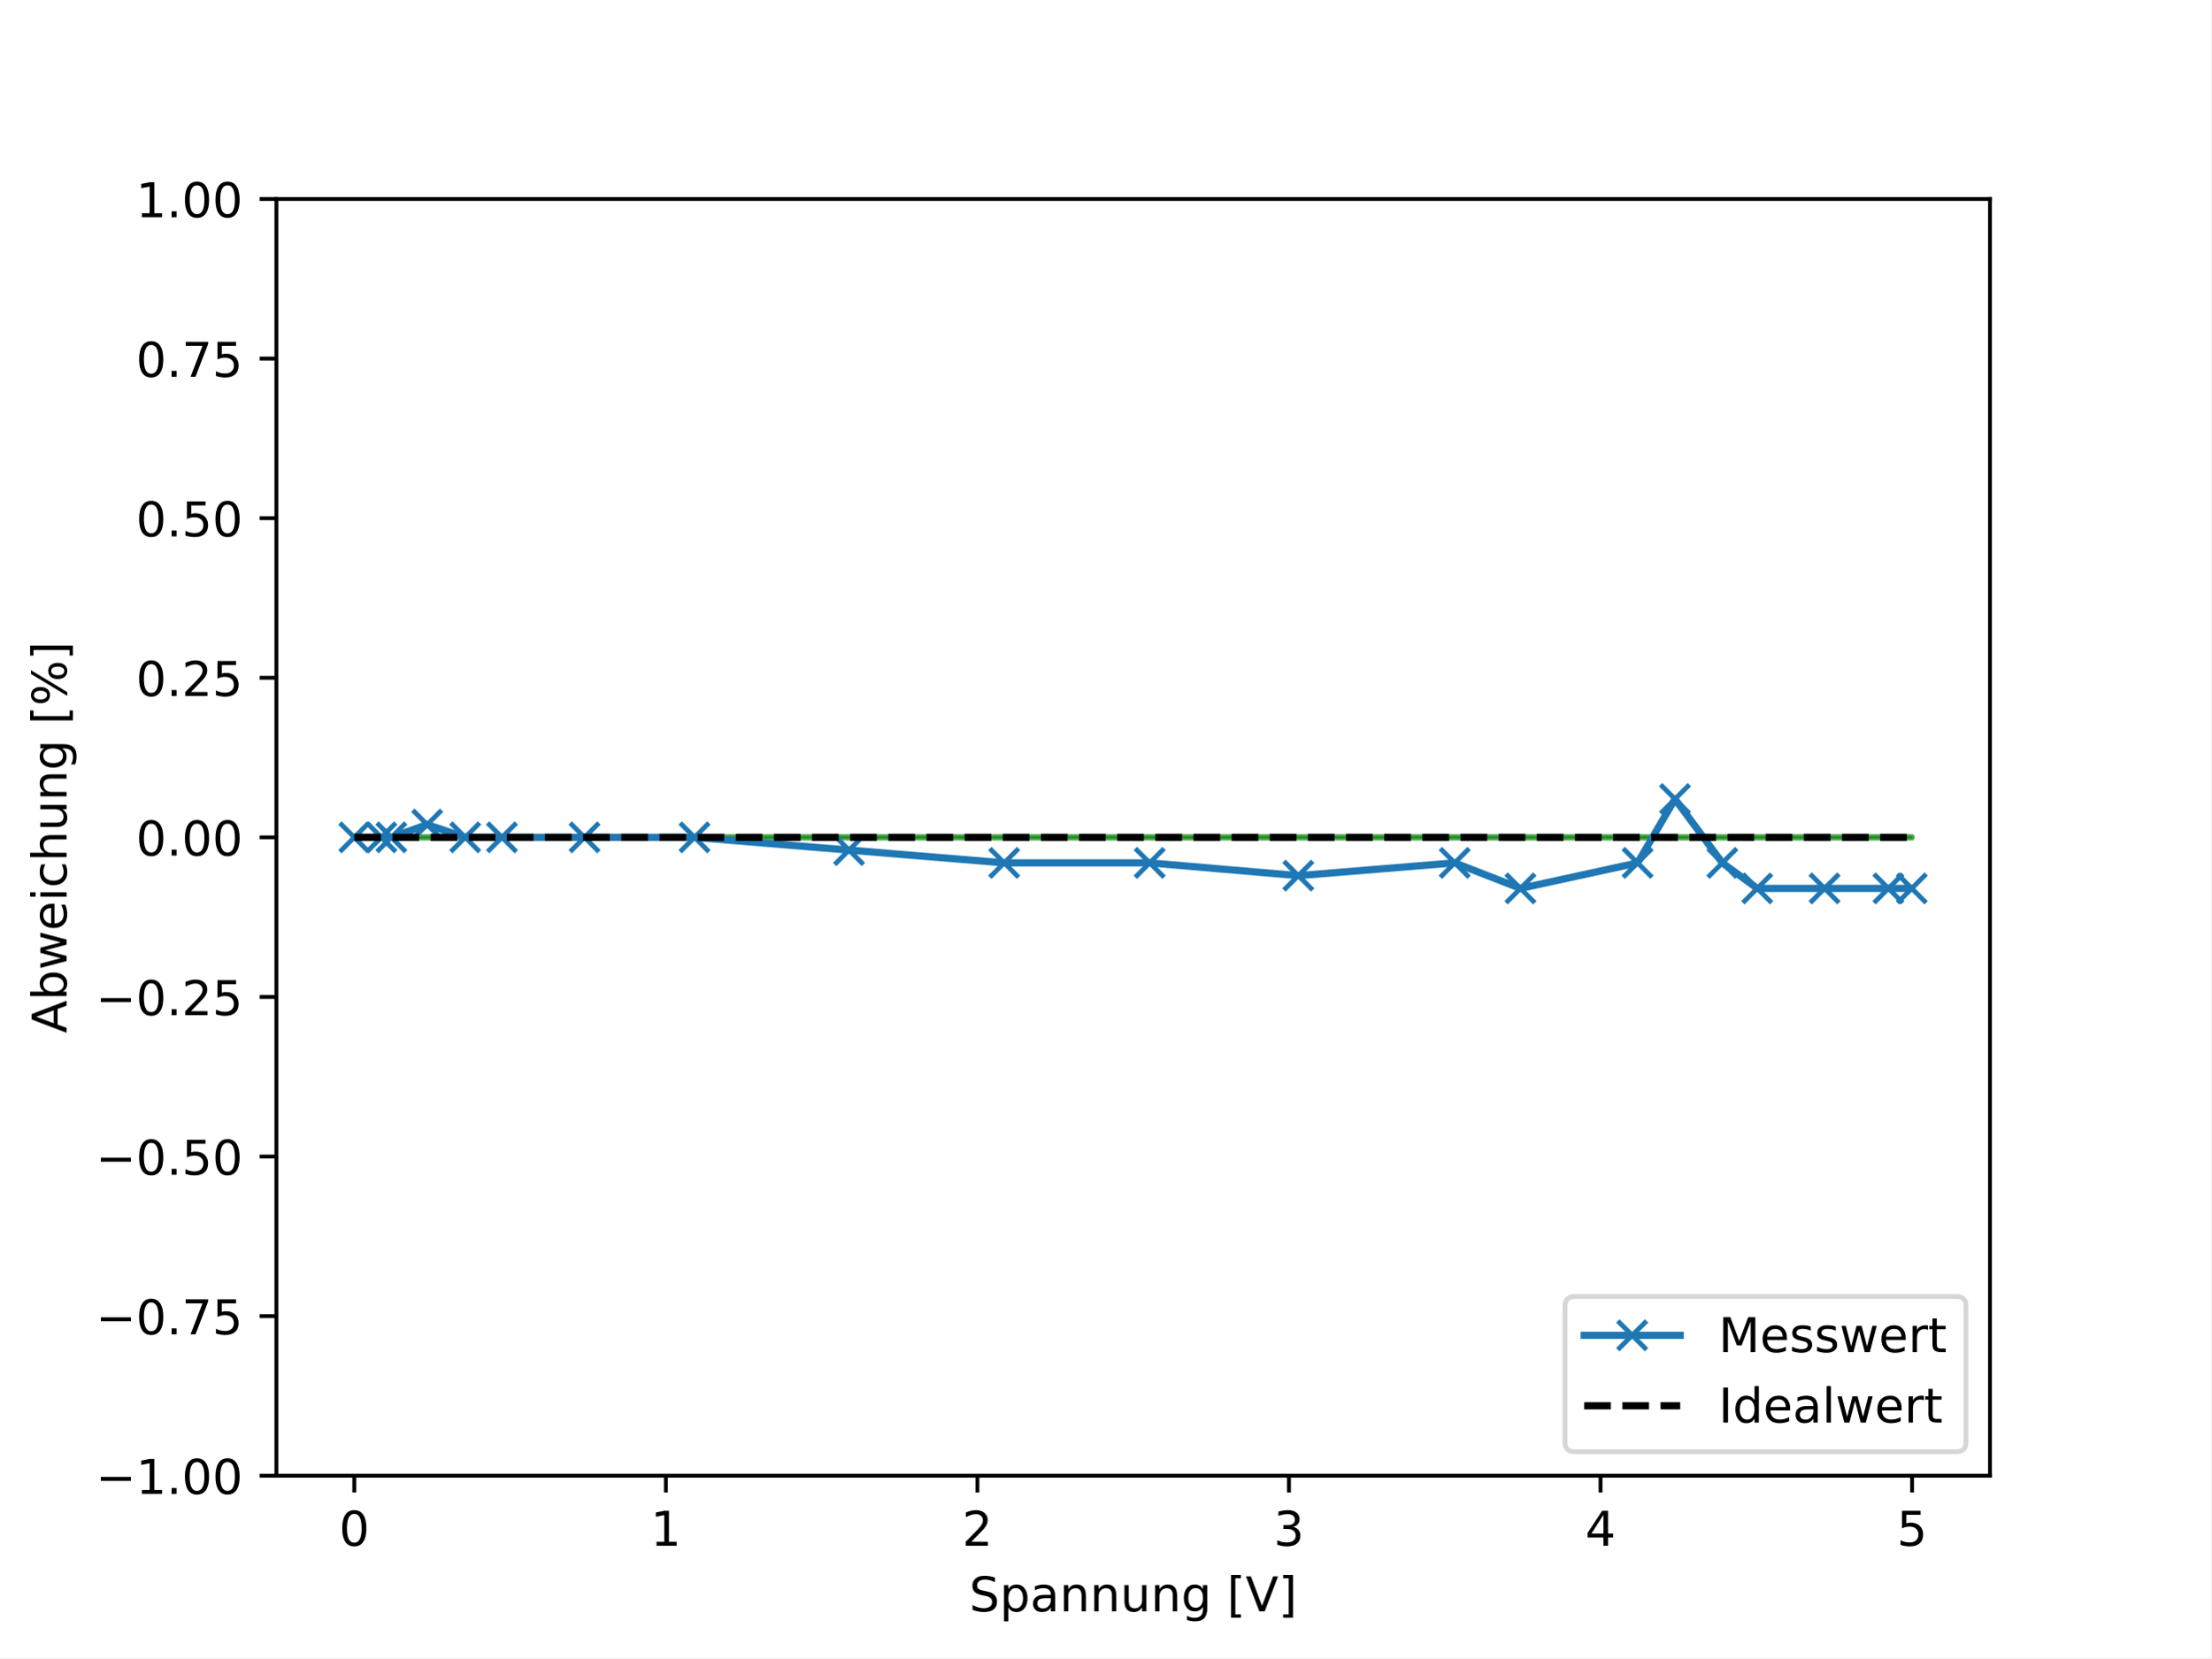
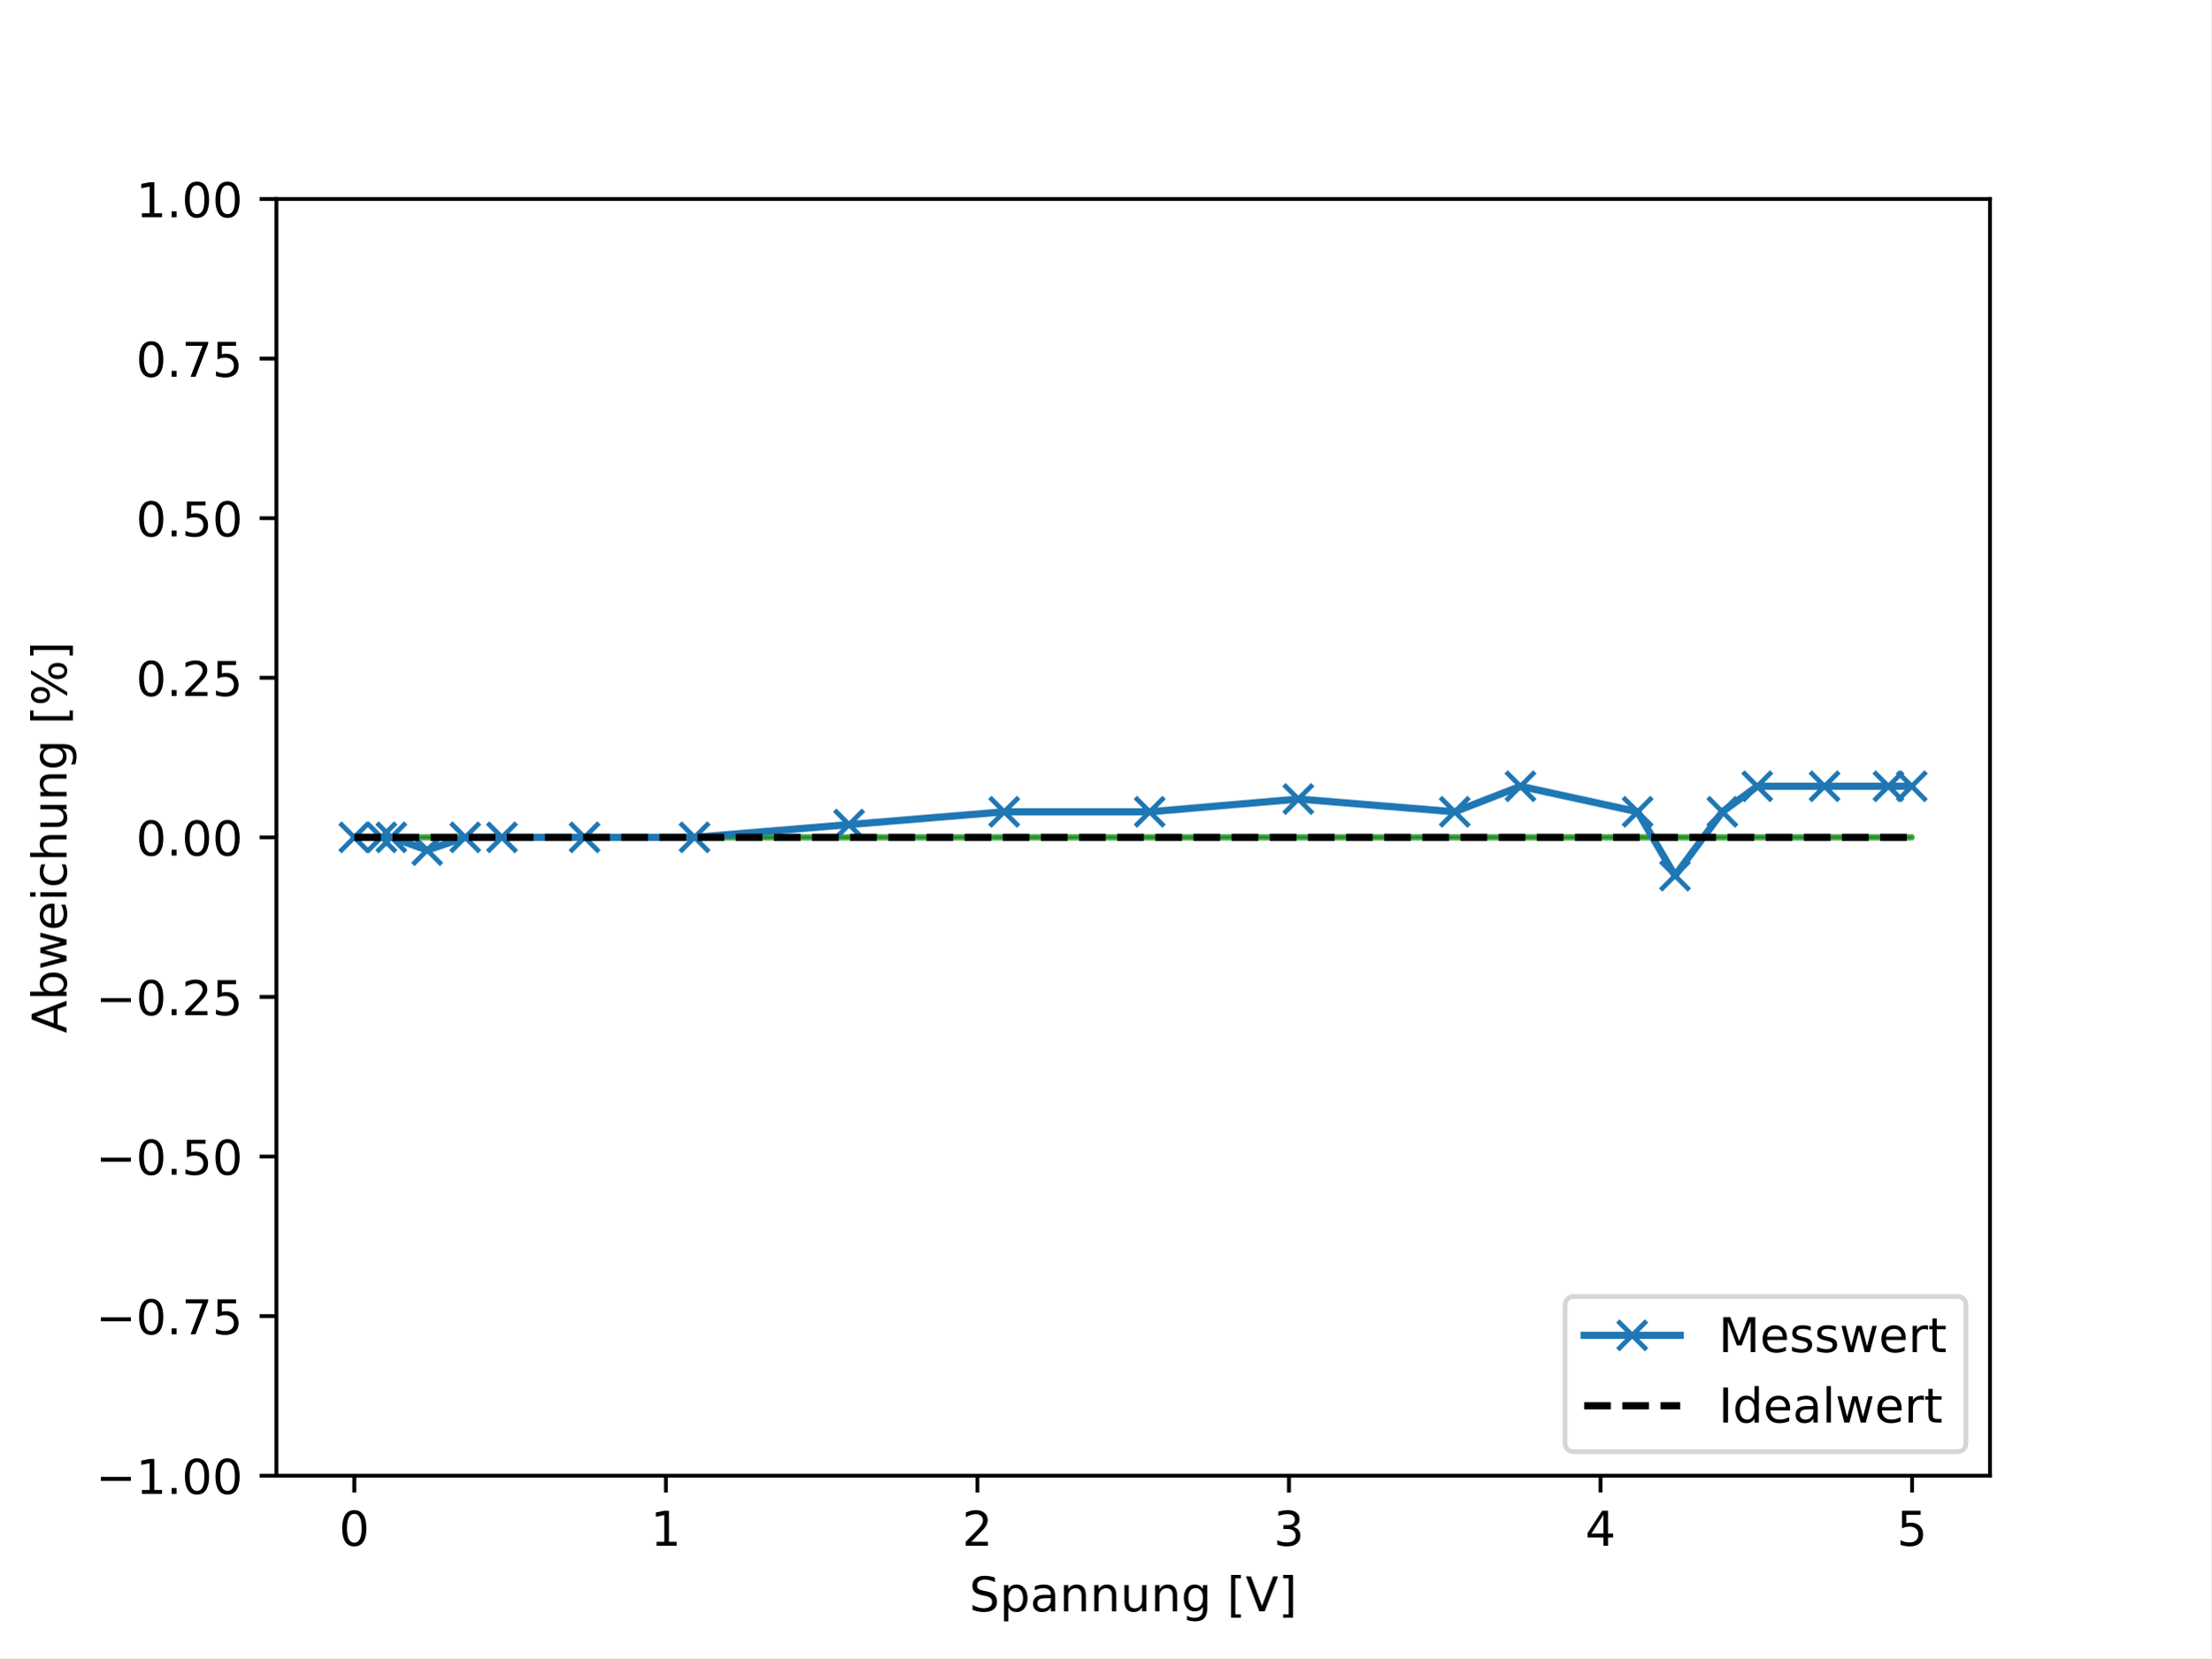
<svg xmlns="http://www.w3.org/2000/svg" xmlns:xlink="http://www.w3.org/1999/xlink" width="460.8pt" height="345.6pt" viewBox="0 0 460.8 345.6" version="1.1">
  <defs>
    <style type="text/css">*{stroke-linejoin: round; stroke-linecap: butt}</style>
  </defs>
  <g id="figure_1">
    <g id="patch_1">
      <path d="M 0 345.6  L 460.8 345.6  L 460.8 0  L 0 0  z " style="fill: #ffffff" />
    </g>
    <g id="axes_1">
      <g id="patch_2">
        <path d="M 57.6 307.584  L 414.72 307.584  L 414.72 41.472  L 57.6 41.472  z " style="fill: #ffffff" />
      </g>
      <g id="PolyCollection_1">
        <defs>
-           <path id="mb6e82b3fe8" d="M 73.833 -171.072  L 73.833 -171.275  L 398.487 -171.275  L 398.487 -171.072  L 398.487 -171.072  L 73.833 -171.072  z " style="stroke: #008000; stroke-opacity: 0.5" />
+           <path id="m72efa98e57" d="M 73.833 -171.072  L 73.833 -171.275  L 398.487 -171.275  L 398.487 -171.072  L 398.487 -171.072  L 73.833 -171.072  z " style="stroke: #008000; stroke-opacity: 0.5" />
        </defs>
-         <g clip-path="url(#p90b2e9c6c9)">
-           <use xlink:href="#mb6e82b3fe8" x="0" y="345.6" style="fill: #008000; fill-opacity: 0.5; stroke: #008000; stroke-opacity: 0.5" />
+         <g clip-path="url(#p1d4c7620a9)">
+           <use xlink:href="#m72efa98e57" x="0" y="345.6" style="fill: #008000; fill-opacity: 0.5; stroke: #008000; stroke-opacity: 0.5" />
        </g>
      </g>
      <g id="PolyCollection_2">
        <defs>
-           <path id="mcb077618d4" d="M 73.833 -171.072  L 73.833 -170.869  L 398.487 -170.869  L 398.487 -171.072  L 398.487 -171.072  L 73.833 -171.072  z " style="stroke: #008000; stroke-opacity: 0.5" />
+           <path id="mf6f8e513fd" d="M 73.833 -171.072  L 73.833 -170.869  L 398.487 -170.869  L 398.487 -171.072  L 398.487 -171.072  L 73.833 -171.072  z " style="stroke: #008000; stroke-opacity: 0.5" />
        </defs>
-         <g clip-path="url(#p90b2e9c6c9)">
-           <use xlink:href="#mcb077618d4" x="0" y="345.6" style="fill: #008000; fill-opacity: 0.5; stroke: #008000; stroke-opacity: 0.5" />
+         <g clip-path="url(#p1d4c7620a9)">
+           <use xlink:href="#mf6f8e513fd" x="0" y="345.6" style="fill: #008000; fill-opacity: 0.5; stroke: #008000; stroke-opacity: 0.5" />
        </g>
      </g>
      <g id="matplotlib.axis_1">
        <g id="xtick_1">
          <g id="line2d_1">
            <defs>
-               <path id="mae6d5bcc64" d="M 0 0  L 0 3.5  " style="stroke: #000000; stroke-width: 0.8" />
-             </defs>
-             <g>
-               <use xlink:href="#mae6d5bcc64" x="73.833" y="307.584" style="stroke: #000000; stroke-width: 0.8" />
+               <path id="mccbf62de20" d="M 0 0  L 0 3.5  " style="stroke: #000000; stroke-width: 0.8" />
+             </defs>
+             <g>
+               <use xlink:href="#mccbf62de20" x="73.833" y="307.584" style="stroke: #000000; stroke-width: 0.8" />
            </g>
          </g>
          <g id="text_1">
            <g transform="translate(70.65148 322.1824) scale(0.1 -0.1)">
              <defs>
                <path id="DejaVuSans-30" d="M 2034 4250  Q 1547 4250 1301 3770  Q 1056 3291 1056 2328  Q 1056 1369 1301 889  Q 1547 409 2034 409  Q 2525 409 2770 889  Q 3016 1369 3016 2328  Q 3016 3291 2770 3770  Q 2525 4250 2034 4250  z M 2034 4750  Q 2819 4750 3233 4129  Q 3647 3509 3647 2328  Q 3647 1150 3233 529  Q 2819 -91 2034 -91  Q 1250 -91 836 529  Q 422 1150 422 2328  Q 422 3509 836 4129  Q 1250 4750 2034 4750  z " transform="scale(0.015625)" />
              </defs>
              <use xlink:href="#DejaVuSans-30" />
            </g>
          </g>
        </g>
        <g id="xtick_2">
          <g id="line2d_2">
            <g>
-               <use xlink:href="#mae6d5bcc64" x="138.764" y="307.584" style="stroke: #000000; stroke-width: 0.8" />
+               <use xlink:href="#mccbf62de20" x="138.764" y="307.584" style="stroke: #000000; stroke-width: 0.8" />
            </g>
          </g>
          <g id="text_2">
            <g transform="translate(135.5824 322.1824) scale(0.1 -0.1)">
              <defs>
                <path id="DejaVuSans-31" d="M 794 531  L 1825 531  L 1825 4091  L 703 3866  L 703 4441  L 1819 4666  L 2450 4666  L 2450 531  L 3481 531  L 3481 0  L 794 0  L 794 531  z " transform="scale(0.015625)" />
              </defs>
              <use xlink:href="#DejaVuSans-31" />
            </g>
          </g>
        </g>
        <g id="xtick_3">
          <g id="line2d_3">
            <g>
-               <use xlink:href="#mae6d5bcc64" x="203.695" y="307.584" style="stroke: #000000; stroke-width: 0.8" />
+               <use xlink:href="#mccbf62de20" x="203.695" y="307.584" style="stroke: #000000; stroke-width: 0.8" />
            </g>
          </g>
          <g id="text_3">
            <g transform="translate(200.5133 322.1824) scale(0.1 -0.1)">
              <defs>
                <path id="DejaVuSans-32" d="M 1228 531  L 3431 531  L 3431 0  L 469 0  L 469 531  Q 828 903 1448 1529  Q 2069 2156 2228 2338  Q 2531 2678 2651 2914  Q 2772 3150 2772 3378  Q 2772 3750 2511 3984  Q 2250 4219 1831 4219  Q 1534 4219 1204 4116  Q 875 4013 500 3803  L 500 4441  Q 881 4594 1212 4672  Q 1544 4750 1819 4750  Q 2544 4750 2975 4387  Q 3406 4025 3406 3419  Q 3406 3131 3298 2873  Q 3191 2616 2906 2266  Q 2828 2175 2409 1742  Q 1991 1309 1228 531  z " transform="scale(0.015625)" />
              </defs>
              <use xlink:href="#DejaVuSans-32" />
            </g>
          </g>
        </g>
        <g id="xtick_4">
          <g id="line2d_4">
            <g>
-               <use xlink:href="#mae6d5bcc64" x="268.625" y="307.584" style="stroke: #000000; stroke-width: 0.8" />
+               <use xlink:href="#mccbf62de20" x="268.625" y="307.584" style="stroke: #000000; stroke-width: 0.8" />
            </g>
          </g>
          <g id="text_4">
            <g transform="translate(265.4442 322.1824) scale(0.1 -0.1)">
              <defs>
                <path id="DejaVuSans-33" d="M 2597 2516  Q 3050 2419 3304 2112  Q 3559 1806 3559 1356  Q 3559 666 3084 287  Q 2609 -91 1734 -91  Q 1441 -91 1130 -33  Q 819 25 488 141  L 488 750  Q 750 597 1062 519  Q 1375 441 1716 441  Q 2309 441 2620 675  Q 2931 909 2931 1356  Q 2931 1769 2642 2001  Q 2353 2234 1838 2234  L 1294 2234  L 1294 2753  L 1863 2753  Q 2328 2753 2575 2939  Q 2822 3125 2822 3475  Q 2822 3834 2567 4026  Q 2313 4219 1838 4219  Q 1578 4219 1281 4162  Q 984 4106 628 3988  L 628 4550  Q 988 4650 1302 4700  Q 1616 4750 1894 4750  Q 2613 4750 3031 4423  Q 3450 4097 3450 3541  Q 3450 3153 3228 2886  Q 3006 2619 2597 2516  z " transform="scale(0.015625)" />
              </defs>
              <use xlink:href="#DejaVuSans-33" />
            </g>
          </g>
        </g>
        <g id="xtick_5">
          <g id="line2d_5">
            <g>
-               <use xlink:href="#mae6d5bcc64" x="333.556" y="307.584" style="stroke: #000000; stroke-width: 0.8" />
+               <use xlink:href="#mccbf62de20" x="333.556" y="307.584" style="stroke: #000000; stroke-width: 0.8" />
            </g>
          </g>
          <g id="text_5">
            <g transform="translate(330.3751 322.1824) scale(0.1 -0.1)">
              <defs>
                <path id="DejaVuSans-34" d="M 2419 4116  L 825 1625  L 2419 1625  L 2419 4116  z M 2253 4666  L 3047 4666  L 3047 1625  L 3713 1625  L 3713 1100  L 3047 1100  L 3047 0  L 2419 0  L 2419 1100  L 313 1100  L 313 1709  L 2253 4666  z " transform="scale(0.015625)" />
              </defs>
              <use xlink:href="#DejaVuSans-34" />
            </g>
          </g>
        </g>
        <g id="xtick_6">
          <g id="line2d_6">
            <g>
-               <use xlink:href="#mae6d5bcc64" x="398.487" y="307.584" style="stroke: #000000; stroke-width: 0.8" />
+               <use xlink:href="#mccbf62de20" x="398.487" y="307.584" style="stroke: #000000; stroke-width: 0.8" />
            </g>
          </g>
          <g id="text_6">
            <g transform="translate(395.306 322.1824) scale(0.1 -0.1)">
              <defs>
                <path id="DejaVuSans-35" d="M 691 4666  L 3169 4666  L 3169 4134  L 1269 4134  L 1269 2991  Q 1406 3038 1543 3061  Q 1681 3084 1819 3084  Q 2600 3084 3056 2656  Q 3513 2228 3513 1497  Q 3513 744 3044 326  Q 2575 -91 1722 -91  Q 1428 -91 1123 -41  Q 819 9 494 109  L 494 744  Q 775 591 1075 516  Q 1375 441 1709 441  Q 2250 441 2565 725  Q 2881 1009 2881 1497  Q 2881 1984 2565 2268  Q 2250 2553 1709 2553  Q 1456 2553 1204 2497  Q 953 2441 691 2322  L 691 4666  z " transform="scale(0.015625)" />
              </defs>
              <use xlink:href="#DejaVuSans-35" />
            </g>
          </g>
        </g>
        <g id="text_7">
          <g transform="translate(201.9873 335.8606) scale(0.1 -0.1)">
            <defs>
              <path id="DejaVuSans-53" d="M 3425 4513  L 3425 3897  Q 3066 4069 2747 4153  Q 2428 4238 2131 4238  Q 1616 4238 1336 4038  Q 1056 3838 1056 3469  Q 1056 3159 1242 3001  Q 1428 2844 1947 2747  L 2328 2669  Q 3034 2534 3370 2195  Q 3706 1856 3706 1288  Q 3706 609 3251 259  Q 2797 -91 1919 -91  Q 1588 -91 1214 -16  Q 841 59 441 206  L 441 856  Q 825 641 1194 531  Q 1563 422 1919 422  Q 2459 422 2753 634  Q 3047 847 3047 1241  Q 3047 1584 2836 1778  Q 2625 1972 2144 2069  L 1759 2144  Q 1053 2284 737 2584  Q 422 2884 422 3419  Q 422 4038 858 4394  Q 1294 4750 2059 4750  Q 2388 4750 2728 4690  Q 3069 4631 3425 4513  z " transform="scale(0.015625)" />
              <path id="DejaVuSans-70" d="M 1159 525  L 1159 -1331  L 581 -1331  L 581 3500  L 1159 3500  L 1159 2969  Q 1341 3281 1617 3432  Q 1894 3584 2278 3584  Q 2916 3584 3314 3078  Q 3713 2572 3713 1747  Q 3713 922 3314 415  Q 2916 -91 2278 -91  Q 1894 -91 1617 61  Q 1341 213 1159 525  z M 3116 1747  Q 3116 2381 2855 2742  Q 2594 3103 2138 3103  Q 1681 3103 1420 2742  Q 1159 2381 1159 1747  Q 1159 1113 1420 752  Q 1681 391 2138 391  Q 2594 391 2855 752  Q 3116 1113 3116 1747  z " transform="scale(0.015625)" />
              <path id="DejaVuSans-61" d="M 2194 1759  Q 1497 1759 1228 1600  Q 959 1441 959 1056  Q 959 750 1161 570  Q 1363 391 1709 391  Q 2188 391 2477 730  Q 2766 1069 2766 1631  L 2766 1759  L 2194 1759  z M 3341 1997  L 3341 0  L 2766 0  L 2766 531  Q 2569 213 2275 61  Q 1981 -91 1556 -91  Q 1019 -91 701 211  Q 384 513 384 1019  Q 384 1609 779 1909  Q 1175 2209 1959 2209  L 2766 2209  L 2766 2266  Q 2766 2663 2505 2880  Q 2244 3097 1772 3097  Q 1472 3097 1187 3025  Q 903 2953 641 2809  L 641 3341  Q 956 3463 1253 3523  Q 1550 3584 1831 3584  Q 2591 3584 2966 3190  Q 3341 2797 3341 1997  z " transform="scale(0.015625)" />
              <path id="DejaVuSans-6e" d="M 3513 2113  L 3513 0  L 2938 0  L 2938 2094  Q 2938 2591 2744 2837  Q 2550 3084 2163 3084  Q 1697 3084 1428 2787  Q 1159 2491 1159 1978  L 1159 0  L 581 0  L 581 3500  L 1159 3500  L 1159 2956  Q 1366 3272 1645 3428  Q 1925 3584 2291 3584  Q 2894 3584 3203 3211  Q 3513 2838 3513 2113  z " transform="scale(0.015625)" />
              <path id="DejaVuSans-75" d="M 544 1381  L 544 3500  L 1119 3500  L 1119 1403  Q 1119 906 1312 657  Q 1506 409 1894 409  Q 2359 409 2629 706  Q 2900 1003 2900 1516  L 2900 3500  L 3475 3500  L 3475 0  L 2900 0  L 2900 538  Q 2691 219 2414 64  Q 2138 -91 1772 -91  Q 1169 -91 856 284  Q 544 659 544 1381  z M 1991 3584  L 1991 3584  z " transform="scale(0.015625)" />
              <path id="DejaVuSans-67" d="M 2906 1791  Q 2906 2416 2648 2759  Q 2391 3103 1925 3103  Q 1463 3103 1205 2759  Q 947 2416 947 1791  Q 947 1169 1205 825  Q 1463 481 1925 481  Q 2391 481 2648 825  Q 2906 1169 2906 1791  z M 3481 434  Q 3481 -459 3084 -895  Q 2688 -1331 1869 -1331  Q 1566 -1331 1297 -1286  Q 1028 -1241 775 -1147  L 775 -588  Q 1028 -725 1275 -790  Q 1522 -856 1778 -856  Q 2344 -856 2625 -561  Q 2906 -266 2906 331  L 2906 616  Q 2728 306 2450 153  Q 2172 0 1784 0  Q 1141 0 747 490  Q 353 981 353 1791  Q 353 2603 747 3093  Q 1141 3584 1784 3584  Q 2172 3584 2450 3431  Q 2728 3278 2906 2969  L 2906 3500  L 3481 3500  L 3481 434  z " transform="scale(0.015625)" />
              <path id="DejaVuSans-20" transform="scale(0.015625)" />
              <path id="DejaVuSans-5b" d="M 550 4863  L 1875 4863  L 1875 4416  L 1125 4416  L 1125 -397  L 1875 -397  L 1875 -844  L 550 -844  L 550 4863  z " transform="scale(0.015625)" />
              <path id="DejaVuSans-56" d="M 1831 0  L 50 4666  L 709 4666  L 2188 738  L 3669 4666  L 4325 4666  L 2547 0  L 1831 0  z " transform="scale(0.015625)" />
              <path id="DejaVuSans-5d" d="M 1947 4863  L 1947 -844  L 622 -844  L 622 -397  L 1369 -397  L 1369 4416  L 622 4416  L 622 4863  L 1947 4863  z " transform="scale(0.015625)" />
            </defs>
            <use xlink:href="#DejaVuSans-53" />
            <use xlink:href="#DejaVuSans-70" x="63.477" />
            <use xlink:href="#DejaVuSans-61" x="126.953" />
            <use xlink:href="#DejaVuSans-6e" x="188.232" />
            <use xlink:href="#DejaVuSans-6e" x="251.611" />
            <use xlink:href="#DejaVuSans-75" x="314.99" />
            <use xlink:href="#DejaVuSans-6e" x="378.369" />
            <use xlink:href="#DejaVuSans-67" x="441.748" />
            <use xlink:href="#DejaVuSans-20" x="505.225" />
            <use xlink:href="#DejaVuSans-5b" x="537.012" />
            <use xlink:href="#DejaVuSans-56" x="576.025" />
            <use xlink:href="#DejaVuSans-5d" x="644.434" />
          </g>
        </g>
      </g>
      <g id="matplotlib.axis_2">
        <g id="ytick_1">
          <g id="line2d_7">
            <defs>
-               <path id="m8b817e6b8e" d="M 0 0  L -3.5 0  " style="stroke: #000000; stroke-width: 0.8" />
-             </defs>
-             <g>
-               <use xlink:href="#m8b817e6b8e" x="57.6" y="307.584" style="stroke: #000000; stroke-width: 0.8" />
+               <path id="m41196a3e6a" d="M 0 0  L -3.5 0  " style="stroke: #000000; stroke-width: 0.8" />
+             </defs>
+             <g>
+               <use xlink:href="#m41196a3e6a" x="57.6" y="307.584" style="stroke: #000000; stroke-width: 0.8" />
            </g>
          </g>
          <g id="text_8">
            <g transform="translate(19.95469 311.3832) scale(0.1 -0.1)">
              <defs>
                <path id="DejaVuSans-2212" d="M 678 2272  L 4684 2272  L 4684 1741  L 678 1741  L 678 2272  z " transform="scale(0.015625)" />
                <path id="DejaVuSans-2e" d="M 684 794  L 1344 794  L 1344 0  L 684 0  L 684 794  z " transform="scale(0.015625)" />
              </defs>
              <use xlink:href="#DejaVuSans-2212" />
              <use xlink:href="#DejaVuSans-31" x="83.789" />
              <use xlink:href="#DejaVuSans-2e" x="147.412" />
              <use xlink:href="#DejaVuSans-30" x="179.199" />
              <use xlink:href="#DejaVuSans-30" x="242.822" />
            </g>
          </g>
        </g>
        <g id="ytick_2">
          <g id="line2d_8">
            <g>
-               <use xlink:href="#m8b817e6b8e" x="57.6" y="274.32" style="stroke: #000000; stroke-width: 0.8" />
+               <use xlink:href="#m41196a3e6a" x="57.6" y="274.32" style="stroke: #000000; stroke-width: 0.8" />
            </g>
          </g>
          <g id="text_9">
            <g transform="translate(19.95469 278.1192) scale(0.1 -0.1)">
              <defs>
                <path id="DejaVuSans-37" d="M 525 4666  L 3525 4666  L 3525 4397  L 1831 0  L 1172 0  L 2766 4134  L 525 4134  L 525 4666  z " transform="scale(0.015625)" />
              </defs>
              <use xlink:href="#DejaVuSans-2212" />
              <use xlink:href="#DejaVuSans-30" x="83.789" />
              <use xlink:href="#DejaVuSans-2e" x="147.412" />
              <use xlink:href="#DejaVuSans-37" x="179.199" />
              <use xlink:href="#DejaVuSans-35" x="242.822" />
            </g>
          </g>
        </g>
        <g id="ytick_3">
          <g id="line2d_9">
            <g>
-               <use xlink:href="#m8b817e6b8e" x="57.6" y="241.056" style="stroke: #000000; stroke-width: 0.8" />
+               <use xlink:href="#m41196a3e6a" x="57.6" y="241.056" style="stroke: #000000; stroke-width: 0.8" />
            </g>
          </g>
          <g id="text_10">
            <g transform="translate(19.95469 244.8552) scale(0.1 -0.1)">
              <use xlink:href="#DejaVuSans-2212" />
              <use xlink:href="#DejaVuSans-30" x="83.789" />
              <use xlink:href="#DejaVuSans-2e" x="147.412" />
              <use xlink:href="#DejaVuSans-35" x="179.199" />
              <use xlink:href="#DejaVuSans-30" x="242.822" />
            </g>
          </g>
        </g>
        <g id="ytick_4">
          <g id="line2d_10">
            <g>
-               <use xlink:href="#m8b817e6b8e" x="57.6" y="207.792" style="stroke: #000000; stroke-width: 0.8" />
+               <use xlink:href="#m41196a3e6a" x="57.6" y="207.792" style="stroke: #000000; stroke-width: 0.8" />
            </g>
          </g>
          <g id="text_11">
            <g transform="translate(19.95469 211.5912) scale(0.1 -0.1)">
              <use xlink:href="#DejaVuSans-2212" />
              <use xlink:href="#DejaVuSans-30" x="83.789" />
              <use xlink:href="#DejaVuSans-2e" x="147.412" />
              <use xlink:href="#DejaVuSans-32" x="179.199" />
              <use xlink:href="#DejaVuSans-35" x="242.822" />
            </g>
          </g>
        </g>
        <g id="ytick_5">
          <g id="line2d_11">
            <g>
-               <use xlink:href="#m8b817e6b8e" x="57.6" y="174.528" style="stroke: #000000; stroke-width: 0.8" />
+               <use xlink:href="#m41196a3e6a" x="57.6" y="174.528" style="stroke: #000000; stroke-width: 0.8" />
            </g>
          </g>
          <g id="text_12">
            <g transform="translate(28.33438 178.3272) scale(0.1 -0.1)">
              <use xlink:href="#DejaVuSans-30" />
              <use xlink:href="#DejaVuSans-2e" x="63.623" />
              <use xlink:href="#DejaVuSans-30" x="95.41" />
              <use xlink:href="#DejaVuSans-30" x="159.033" />
            </g>
          </g>
        </g>
        <g id="ytick_6">
          <g id="line2d_12">
            <g>
-               <use xlink:href="#m8b817e6b8e" x="57.6" y="141.264" style="stroke: #000000; stroke-width: 0.8" />
+               <use xlink:href="#m41196a3e6a" x="57.6" y="141.264" style="stroke: #000000; stroke-width: 0.8" />
            </g>
          </g>
          <g id="text_13">
            <g transform="translate(28.33438 145.0632) scale(0.1 -0.1)">
              <use xlink:href="#DejaVuSans-30" />
              <use xlink:href="#DejaVuSans-2e" x="63.623" />
              <use xlink:href="#DejaVuSans-32" x="95.41" />
              <use xlink:href="#DejaVuSans-35" x="159.033" />
            </g>
          </g>
        </g>
        <g id="ytick_7">
          <g id="line2d_13">
            <g>
-               <use xlink:href="#m8b817e6b8e" x="57.6" y="108" style="stroke: #000000; stroke-width: 0.8" />
+               <use xlink:href="#m41196a3e6a" x="57.6" y="108" style="stroke: #000000; stroke-width: 0.8" />
            </g>
          </g>
          <g id="text_14">
            <g transform="translate(28.33438 111.7992) scale(0.1 -0.1)">
              <use xlink:href="#DejaVuSans-30" />
              <use xlink:href="#DejaVuSans-2e" x="63.623" />
              <use xlink:href="#DejaVuSans-35" x="95.41" />
              <use xlink:href="#DejaVuSans-30" x="159.033" />
            </g>
          </g>
        </g>
        <g id="ytick_8">
          <g id="line2d_14">
            <g>
-               <use xlink:href="#m8b817e6b8e" x="57.6" y="74.736" style="stroke: #000000; stroke-width: 0.8" />
+               <use xlink:href="#m41196a3e6a" x="57.6" y="74.736" style="stroke: #000000; stroke-width: 0.8" />
            </g>
          </g>
          <g id="text_15">
            <g transform="translate(28.33438 78.53522) scale(0.1 -0.1)">
              <use xlink:href="#DejaVuSans-30" />
              <use xlink:href="#DejaVuSans-2e" x="63.623" />
              <use xlink:href="#DejaVuSans-37" x="95.41" />
              <use xlink:href="#DejaVuSans-35" x="159.033" />
            </g>
          </g>
        </g>
        <g id="ytick_9">
          <g id="line2d_15">
            <g>
-               <use xlink:href="#m8b817e6b8e" x="57.6" y="41.472" style="stroke: #000000; stroke-width: 0.8" />
+               <use xlink:href="#m41196a3e6a" x="57.6" y="41.472" style="stroke: #000000; stroke-width: 0.8" />
            </g>
          </g>
          <g id="text_16">
            <g transform="translate(28.33438 45.27122) scale(0.1 -0.1)">
              <use xlink:href="#DejaVuSans-31" />
              <use xlink:href="#DejaVuSans-2e" x="63.623" />
              <use xlink:href="#DejaVuSans-30" x="95.41" />
              <use xlink:href="#DejaVuSans-30" x="159.033" />
            </g>
          </g>
        </g>
        <g id="text_17">
          <g transform="translate(13.875 215.3483) rotate(-90) scale(0.1 -0.1)">
            <defs>
              <path id="DejaVuSans-41" d="M 2188 4044  L 1331 1722  L 3047 1722  L 2188 4044  z M 1831 4666  L 2547 4666  L 4325 0  L 3669 0  L 3244 1197  L 1141 1197  L 716 0  L 50 0  L 1831 4666  z " transform="scale(0.015625)" />
              <path id="DejaVuSans-62" d="M 3116 1747  Q 3116 2381 2855 2742  Q 2594 3103 2138 3103  Q 1681 3103 1420 2742  Q 1159 2381 1159 1747  Q 1159 1113 1420 752  Q 1681 391 2138 391  Q 2594 391 2855 752  Q 3116 1113 3116 1747  z M 1159 2969  Q 1341 3281 1617 3432  Q 1894 3584 2278 3584  Q 2916 3584 3314 3078  Q 3713 2572 3713 1747  Q 3713 922 3314 415  Q 2916 -91 2278 -91  Q 1894 -91 1617 61  Q 1341 213 1159 525  L 1159 0  L 581 0  L 581 4863  L 1159 4863  L 1159 2969  z " transform="scale(0.015625)" />
              <path id="DejaVuSans-77" d="M 269 3500  L 844 3500  L 1563 769  L 2278 3500  L 2956 3500  L 3675 769  L 4391 3500  L 4966 3500  L 4050 0  L 3372 0  L 2619 2869  L 1863 0  L 1184 0  L 269 3500  z " transform="scale(0.015625)" />
              <path id="DejaVuSans-65" d="M 3597 1894  L 3597 1613  L 953 1613  Q 991 1019 1311 708  Q 1631 397 2203 397  Q 2534 397 2845 478  Q 3156 559 3463 722  L 3463 178  Q 3153 47 2828 -22  Q 2503 -91 2169 -91  Q 1331 -91 842 396  Q 353 884 353 1716  Q 353 2575 817 3079  Q 1281 3584 2069 3584  Q 2775 3584 3186 3129  Q 3597 2675 3597 1894  z M 3022 2063  Q 3016 2534 2758 2815  Q 2500 3097 2075 3097  Q 1594 3097 1305 2825  Q 1016 2553 972 2059  L 3022 2063  z " transform="scale(0.015625)" />
              <path id="DejaVuSans-69" d="M 603 3500  L 1178 3500  L 1178 0  L 603 0  L 603 3500  z M 603 4863  L 1178 4863  L 1178 4134  L 603 4134  L 603 4863  z " transform="scale(0.015625)" />
              <path id="DejaVuSans-63" d="M 3122 3366  L 3122 2828  Q 2878 2963 2633 3030  Q 2388 3097 2138 3097  Q 1578 3097 1268 2742  Q 959 2388 959 1747  Q 959 1106 1268 751  Q 1578 397 2138 397  Q 2388 397 2633 464  Q 2878 531 3122 666  L 3122 134  Q 2881 22 2623 -34  Q 2366 -91 2075 -91  Q 1284 -91 818 406  Q 353 903 353 1747  Q 353 2603 823 3093  Q 1294 3584 2113 3584  Q 2378 3584 2631 3529  Q 2884 3475 3122 3366  z " transform="scale(0.015625)" />
              <path id="DejaVuSans-68" d="M 3513 2113  L 3513 0  L 2938 0  L 2938 2094  Q 2938 2591 2744 2837  Q 2550 3084 2163 3084  Q 1697 3084 1428 2787  Q 1159 2491 1159 1978  L 1159 0  L 581 0  L 581 4863  L 1159 4863  L 1159 2956  Q 1366 3272 1645 3428  Q 1925 3584 2291 3584  Q 2894 3584 3203 3211  Q 3513 2838 3513 2113  z " transform="scale(0.015625)" />
              <path id="DejaVuSans-25" d="M 4653 2053  Q 4381 2053 4226 1822  Q 4072 1591 4072 1178  Q 4072 772 4226 539  Q 4381 306 4653 306  Q 4919 306 5073 539  Q 5228 772 5228 1178  Q 5228 1588 5073 1820  Q 4919 2053 4653 2053  z M 4653 2450  Q 5147 2450 5437 2106  Q 5728 1763 5728 1178  Q 5728 594 5436 251  Q 5144 -91 4653 -91  Q 4153 -91 3862 251  Q 3572 594 3572 1178  Q 3572 1766 3864 2108  Q 4156 2450 4653 2450  z M 1428 4353  Q 1159 4353 1004 4120  Q 850 3888 850 3481  Q 850 3069 1003 2837  Q 1156 2606 1428 2606  Q 1700 2606 1854 2837  Q 2009 3069 2009 3481  Q 2009 3884 1853 4118  Q 1697 4353 1428 4353  z M 4250 4750  L 4750 4750  L 1831 -91  L 1331 -91  L 4250 4750  z M 1428 4750  Q 1922 4750 2215 4408  Q 2509 4066 2509 3481  Q 2509 2891 2217 2550  Q 1925 2209 1428 2209  Q 931 2209 642 2551  Q 353 2894 353 3481  Q 353 4063 643 4406  Q 934 4750 1428 4750  z " transform="scale(0.015625)" />
            </defs>
            <use xlink:href="#DejaVuSans-41" />
            <use xlink:href="#DejaVuSans-62" x="68.408" />
            <use xlink:href="#DejaVuSans-77" x="131.885" />
            <use xlink:href="#DejaVuSans-65" x="213.672" />
            <use xlink:href="#DejaVuSans-69" x="275.195" />
            <use xlink:href="#DejaVuSans-63" x="302.979" />
            <use xlink:href="#DejaVuSans-68" x="357.959" />
            <use xlink:href="#DejaVuSans-75" x="421.338" />
            <use xlink:href="#DejaVuSans-6e" x="484.717" />
            <use xlink:href="#DejaVuSans-67" x="548.096" />
            <use xlink:href="#DejaVuSans-20" x="611.572" />
            <use xlink:href="#DejaVuSans-5b" x="643.359" />
            <use xlink:href="#DejaVuSans-25" x="682.373" />
            <use xlink:href="#DejaVuSans-5d" x="777.393" />
          </g>
        </g>
      </g>
      <g id="line2d_16">
-         <path d="M 73.833 174.528  L 79.482 174.528  L 81.56 174.528  L 89.027 171.867  L 96.948 174.528  L 104.61 174.528  L 121.817 174.528  L 144.737 174.528  L 176.943 177.189  L 209.279 179.85  L 239.601 179.85  L 270.573 182.511  L 303.169 179.85  L 316.869 185.172  L 341.283 179.85  L 349.075 166.545  L 358.944 179.85  L 366.217 185.172  L 380.242 185.172  L 393.553 185.172  L 398.422 185.172  " clip-path="url(#p90b2e9c6c9)" style="fill: none; stroke: #1f77b4; stroke-width: 1.5; stroke-linecap: square" />
+         <path d="M 73.833 174.528  L 79.482 174.528  L 81.56 174.528  L 89.027 177.189  L 96.948 174.528  L 104.61 174.528  L 121.817 174.528  L 144.737 174.528  L 176.943 171.867  L 209.279 169.206  L 239.601 169.206  L 270.573 166.545  L 303.169 169.206  L 316.869 163.884  L 341.283 169.206  L 349.075 182.511  L 358.944 169.206  L 366.217 163.884  L 380.242 163.884  L 393.553 163.884  L 398.422 163.884  " clip-path="url(#p1d4c7620a9)" style="fill: none; stroke: #1f77b4; stroke-width: 1.5; stroke-linecap: square" />
        <defs>
-           <path id="m7733babc7b" d="M -3 3  L 3 -3  M -3 -3  L 3 3  " style="stroke: #1f77b4" />
+           <path id="m7a738a0d74" d="M -3 3  L 3 -3  M -3 -3  L 3 3  " style="stroke: #1f77b4" />
        </defs>
-         <g clip-path="url(#p90b2e9c6c9)">
-           <use xlink:href="#m7733babc7b" x="73.833" y="174.528" style="fill: #1f77b4; stroke: #1f77b4" />
-           <use xlink:href="#m7733babc7b" x="79.482" y="174.528" style="fill: #1f77b4; stroke: #1f77b4" />
-           <use xlink:href="#m7733babc7b" x="81.56" y="174.528" style="fill: #1f77b4; stroke: #1f77b4" />
-           <use xlink:href="#m7733babc7b" x="89.027" y="171.867" style="fill: #1f77b4; stroke: #1f77b4" />
-           <use xlink:href="#m7733babc7b" x="96.948" y="174.528" style="fill: #1f77b4; stroke: #1f77b4" />
-           <use xlink:href="#m7733babc7b" x="104.61" y="174.528" style="fill: #1f77b4; stroke: #1f77b4" />
-           <use xlink:href="#m7733babc7b" x="121.817" y="174.528" style="fill: #1f77b4; stroke: #1f77b4" />
-           <use xlink:href="#m7733babc7b" x="144.737" y="174.528" style="fill: #1f77b4; stroke: #1f77b4" />
-           <use xlink:href="#m7733babc7b" x="176.943" y="177.189" style="fill: #1f77b4; stroke: #1f77b4" />
-           <use xlink:href="#m7733babc7b" x="209.279" y="179.85" style="fill: #1f77b4; stroke: #1f77b4" />
-           <use xlink:href="#m7733babc7b" x="239.601" y="179.85" style="fill: #1f77b4; stroke: #1f77b4" />
-           <use xlink:href="#m7733babc7b" x="270.573" y="182.511" style="fill: #1f77b4; stroke: #1f77b4" />
-           <use xlink:href="#m7733babc7b" x="303.169" y="179.85" style="fill: #1f77b4; stroke: #1f77b4" />
-           <use xlink:href="#m7733babc7b" x="316.869" y="185.172" style="fill: #1f77b4; stroke: #1f77b4" />
-           <use xlink:href="#m7733babc7b" x="341.283" y="179.85" style="fill: #1f77b4; stroke: #1f77b4" />
-           <use xlink:href="#m7733babc7b" x="349.075" y="166.545" style="fill: #1f77b4; stroke: #1f77b4" />
-           <use xlink:href="#m7733babc7b" x="358.944" y="179.85" style="fill: #1f77b4; stroke: #1f77b4" />
-           <use xlink:href="#m7733babc7b" x="366.217" y="185.172" style="fill: #1f77b4; stroke: #1f77b4" />
-           <use xlink:href="#m7733babc7b" x="380.242" y="185.172" style="fill: #1f77b4; stroke: #1f77b4" />
-           <use xlink:href="#m7733babc7b" x="393.553" y="185.172" style="fill: #1f77b4; stroke: #1f77b4" />
-           <use xlink:href="#m7733babc7b" x="398.422" y="185.172" style="fill: #1f77b4; stroke: #1f77b4" />
+         <g clip-path="url(#p1d4c7620a9)">
+           <use xlink:href="#m7a738a0d74" x="73.833" y="174.528" style="fill: #1f77b4; stroke: #1f77b4" />
+           <use xlink:href="#m7a738a0d74" x="79.482" y="174.528" style="fill: #1f77b4; stroke: #1f77b4" />
+           <use xlink:href="#m7a738a0d74" x="81.56" y="174.528" style="fill: #1f77b4; stroke: #1f77b4" />
+           <use xlink:href="#m7a738a0d74" x="89.027" y="177.189" style="fill: #1f77b4; stroke: #1f77b4" />
+           <use xlink:href="#m7a738a0d74" x="96.948" y="174.528" style="fill: #1f77b4; stroke: #1f77b4" />
+           <use xlink:href="#m7a738a0d74" x="104.61" y="174.528" style="fill: #1f77b4; stroke: #1f77b4" />
+           <use xlink:href="#m7a738a0d74" x="121.817" y="174.528" style="fill: #1f77b4; stroke: #1f77b4" />
+           <use xlink:href="#m7a738a0d74" x="144.737" y="174.528" style="fill: #1f77b4; stroke: #1f77b4" />
+           <use xlink:href="#m7a738a0d74" x="176.943" y="171.867" style="fill: #1f77b4; stroke: #1f77b4" />
+           <use xlink:href="#m7a738a0d74" x="209.279" y="169.206" style="fill: #1f77b4; stroke: #1f77b4" />
+           <use xlink:href="#m7a738a0d74" x="239.601" y="169.206" style="fill: #1f77b4; stroke: #1f77b4" />
+           <use xlink:href="#m7a738a0d74" x="270.573" y="166.545" style="fill: #1f77b4; stroke: #1f77b4" />
+           <use xlink:href="#m7a738a0d74" x="303.169" y="169.206" style="fill: #1f77b4; stroke: #1f77b4" />
+           <use xlink:href="#m7a738a0d74" x="316.869" y="163.884" style="fill: #1f77b4; stroke: #1f77b4" />
+           <use xlink:href="#m7a738a0d74" x="341.283" y="169.206" style="fill: #1f77b4; stroke: #1f77b4" />
+           <use xlink:href="#m7a738a0d74" x="349.075" y="182.511" style="fill: #1f77b4; stroke: #1f77b4" />
+           <use xlink:href="#m7a738a0d74" x="358.944" y="169.206" style="fill: #1f77b4; stroke: #1f77b4" />
+           <use xlink:href="#m7a738a0d74" x="366.217" y="163.884" style="fill: #1f77b4; stroke: #1f77b4" />
+           <use xlink:href="#m7a738a0d74" x="380.242" y="163.884" style="fill: #1f77b4; stroke: #1f77b4" />
+           <use xlink:href="#m7a738a0d74" x="393.553" y="163.884" style="fill: #1f77b4; stroke: #1f77b4" />
+           <use xlink:href="#m7a738a0d74" x="398.422" y="163.884" style="fill: #1f77b4; stroke: #1f77b4" />
        </g>
      </g>
      <g id="line2d_17">
-         <path d="M 73.833 174.528  L 398.487 174.528  " clip-path="url(#p90b2e9c6c9)" style="fill: none; stroke-dasharray: 5.55,2.4; stroke-dashoffset: 0; stroke: #000000; stroke-width: 1.5" />
+         <path d="M 73.833 174.528  L 398.487 174.528  " clip-path="url(#p1d4c7620a9)" style="fill: none; stroke-dasharray: 5.55,2.4; stroke-dashoffset: 0; stroke: #000000; stroke-width: 1.5" />
      </g>
      <g id="patch_3">
        <path d="M 57.6 307.584  L 57.6 41.472  " style="fill: none; stroke: #000000; stroke-width: 0.8; stroke-linejoin: miter; stroke-linecap: square" />
      </g>
      <g id="patch_4">
        <path d="M 414.72 307.584  L 414.72 41.472  " style="fill: none; stroke: #000000; stroke-width: 0.8; stroke-linejoin: miter; stroke-linecap: square" />
      </g>
      <g id="patch_5">
        <path d="M 57.6 307.584  L 414.72 307.584  " style="fill: none; stroke: #000000; stroke-width: 0.8; stroke-linejoin: miter; stroke-linecap: square" />
      </g>
      <g id="patch_6">
        <path d="M 57.6 41.472  L 414.72 41.472  " style="fill: none; stroke: #000000; stroke-width: 0.8; stroke-linejoin: miter; stroke-linecap: square" />
      </g>
      <g id="legend_1">
        <g id="patch_7">
          <path d="M 328.158 302.584  L 407.72 302.584  Q 409.72 302.584 409.72 300.584  L 409.72 272.228  Q 409.72 270.228 407.72 270.228  L 328.158 270.228  Q 326.158 270.228 326.158 272.228  L 326.158 300.584  Q 326.158 302.584 328.158 302.584  z " style="fill: #ffffff; opacity: 0.8; stroke: #cccccc; stroke-linejoin: miter" />
        </g>
        <g id="line2d_18">
          <path d="M 330.158 278.326  L 340.158 278.326  L 350.158 278.326  " style="fill: none; stroke: #1f77b4; stroke-width: 1.5; stroke-linecap: square" />
          <g>
-             <use xlink:href="#m7733babc7b" x="340.158" y="278.326" style="fill: #1f77b4; stroke: #1f77b4" />
+             <use xlink:href="#m7a738a0d74" x="340.158" y="278.326" style="fill: #1f77b4; stroke: #1f77b4" />
          </g>
        </g>
        <g id="text_18">
          <g transform="translate(358.1575 281.8262) scale(0.1 -0.1)">
            <defs>
              <path id="DejaVuSans-4d" d="M 628 4666  L 1569 4666  L 2759 1491  L 3956 4666  L 4897 4666  L 4897 0  L 4281 0  L 4281 4097  L 3078 897  L 2444 897  L 1241 4097  L 1241 0  L 628 0  L 628 4666  z " transform="scale(0.015625)" />
              <path id="DejaVuSans-73" d="M 2834 3397  L 2834 2853  Q 2591 2978 2328 3040  Q 2066 3103 1784 3103  Q 1356 3103 1142 2972  Q 928 2841 928 2578  Q 928 2378 1081 2264  Q 1234 2150 1697 2047  L 1894 2003  Q 2506 1872 2764 1633  Q 3022 1394 3022 966  Q 3022 478 2636 193  Q 2250 -91 1575 -91  Q 1294 -91 989 -36  Q 684 19 347 128  L 347 722  Q 666 556 975 473  Q 1284 391 1588 391  Q 1994 391 2212 530  Q 2431 669 2431 922  Q 2431 1156 2273 1281  Q 2116 1406 1581 1522  L 1381 1569  Q 847 1681 609 1914  Q 372 2147 372 2553  Q 372 3047 722 3315  Q 1072 3584 1716 3584  Q 2034 3584 2315 3537  Q 2597 3491 2834 3397  z " transform="scale(0.015625)" />
              <path id="DejaVuSans-72" d="M 2631 2963  Q 2534 3019 2420 3045  Q 2306 3072 2169 3072  Q 1681 3072 1420 2755  Q 1159 2438 1159 1844  L 1159 0  L 581 0  L 581 3500  L 1159 3500  L 1159 2956  Q 1341 3275 1631 3429  Q 1922 3584 2338 3584  Q 2397 3584 2469 3576  Q 2541 3569 2628 3553  L 2631 2963  z " transform="scale(0.015625)" />
              <path id="DejaVuSans-74" d="M 1172 4494  L 1172 3500  L 2356 3500  L 2356 3053  L 1172 3053  L 1172 1153  Q 1172 725 1289 603  Q 1406 481 1766 481  L 2356 481  L 2356 0  L 1766 0  Q 1100 0 847 248  Q 594 497 594 1153  L 594 3053  L 172 3053  L 172 3500  L 594 3500  L 594 4494  L 1172 4494  z " transform="scale(0.015625)" />
            </defs>
            <use xlink:href="#DejaVuSans-4d" />
            <use xlink:href="#DejaVuSans-65" x="86.279" />
            <use xlink:href="#DejaVuSans-73" x="147.803" />
            <use xlink:href="#DejaVuSans-73" x="199.902" />
            <use xlink:href="#DejaVuSans-77" x="252.002" />
            <use xlink:href="#DejaVuSans-65" x="333.789" />
            <use xlink:href="#DejaVuSans-72" x="395.312" />
            <use xlink:href="#DejaVuSans-74" x="436.426" />
          </g>
        </g>
        <g id="line2d_19">
          <path d="M 330.158 293.004  L 340.158 293.004  L 350.158 293.004  " style="fill: none; stroke-dasharray: 5.55,2.4; stroke-dashoffset: 0; stroke: #000000; stroke-width: 1.5" />
        </g>
        <g id="text_19">
          <g transform="translate(358.1575 296.5043) scale(0.1 -0.1)">
            <defs>
              <path id="DejaVuSans-49" d="M 628 4666  L 1259 4666  L 1259 0  L 628 0  L 628 4666  z " transform="scale(0.015625)" />
              <path id="DejaVuSans-64" d="M 2906 2969  L 2906 4863  L 3481 4863  L 3481 0  L 2906 0  L 2906 525  Q 2725 213 2448 61  Q 2172 -91 1784 -91  Q 1150 -91 751 415  Q 353 922 353 1747  Q 353 2572 751 3078  Q 1150 3584 1784 3584  Q 2172 3584 2448 3432  Q 2725 3281 2906 2969  z M 947 1747  Q 947 1113 1208 752  Q 1469 391 1925 391  Q 2381 391 2643 752  Q 2906 1113 2906 1747  Q 2906 2381 2643 2742  Q 2381 3103 1925 3103  Q 1469 3103 1208 2742  Q 947 2381 947 1747  z " transform="scale(0.015625)" />
              <path id="DejaVuSans-6c" d="M 603 4863  L 1178 4863  L 1178 0  L 603 0  L 603 4863  z " transform="scale(0.015625)" />
            </defs>
            <use xlink:href="#DejaVuSans-49" />
            <use xlink:href="#DejaVuSans-64" x="29.492" />
            <use xlink:href="#DejaVuSans-65" x="92.969" />
            <use xlink:href="#DejaVuSans-61" x="154.492" />
            <use xlink:href="#DejaVuSans-6c" x="215.771" />
            <use xlink:href="#DejaVuSans-77" x="243.555" />
            <use xlink:href="#DejaVuSans-65" x="325.342" />
            <use xlink:href="#DejaVuSans-72" x="386.865" />
            <use xlink:href="#DejaVuSans-74" x="427.979" />
          </g>
        </g>
      </g>
    </g>
  </g>
  <defs>
-     <clipPath id="p90b2e9c6c9">
+     <clipPath id="p1d4c7620a9">
      <rect x="57.6" y="41.472" width="357.12" height="266.112" />
    </clipPath>
  </defs>
</svg>
